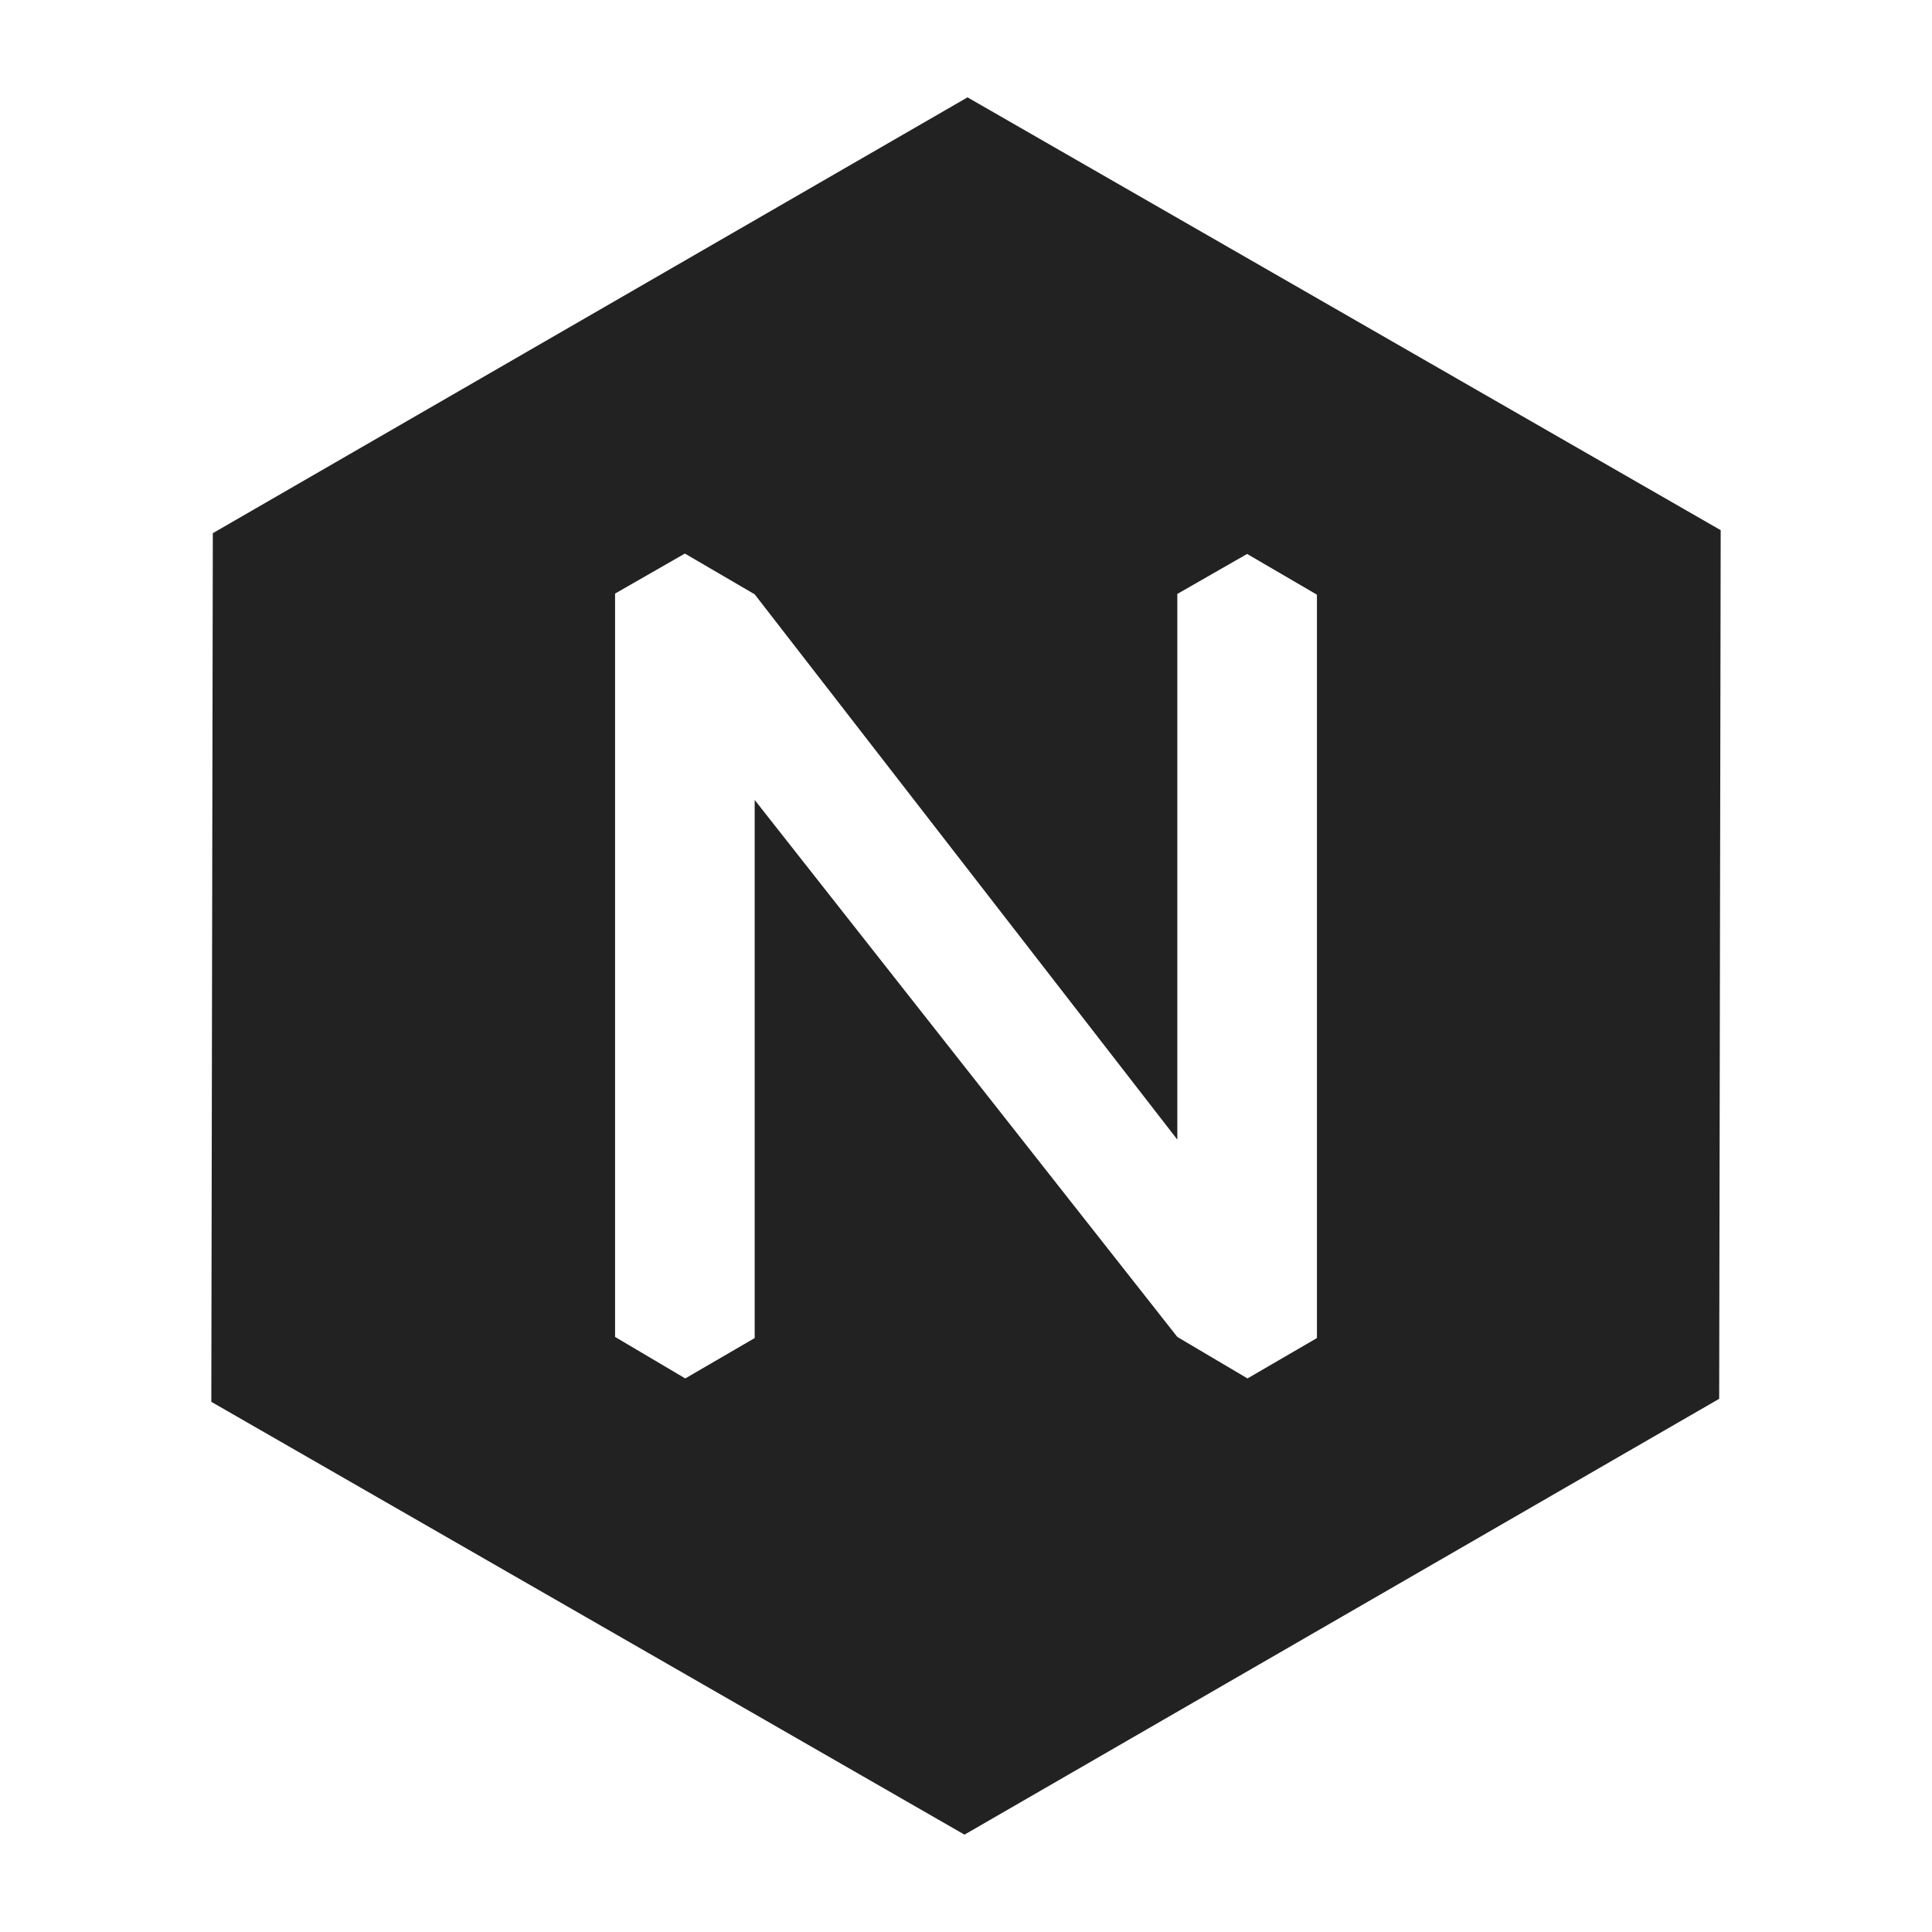
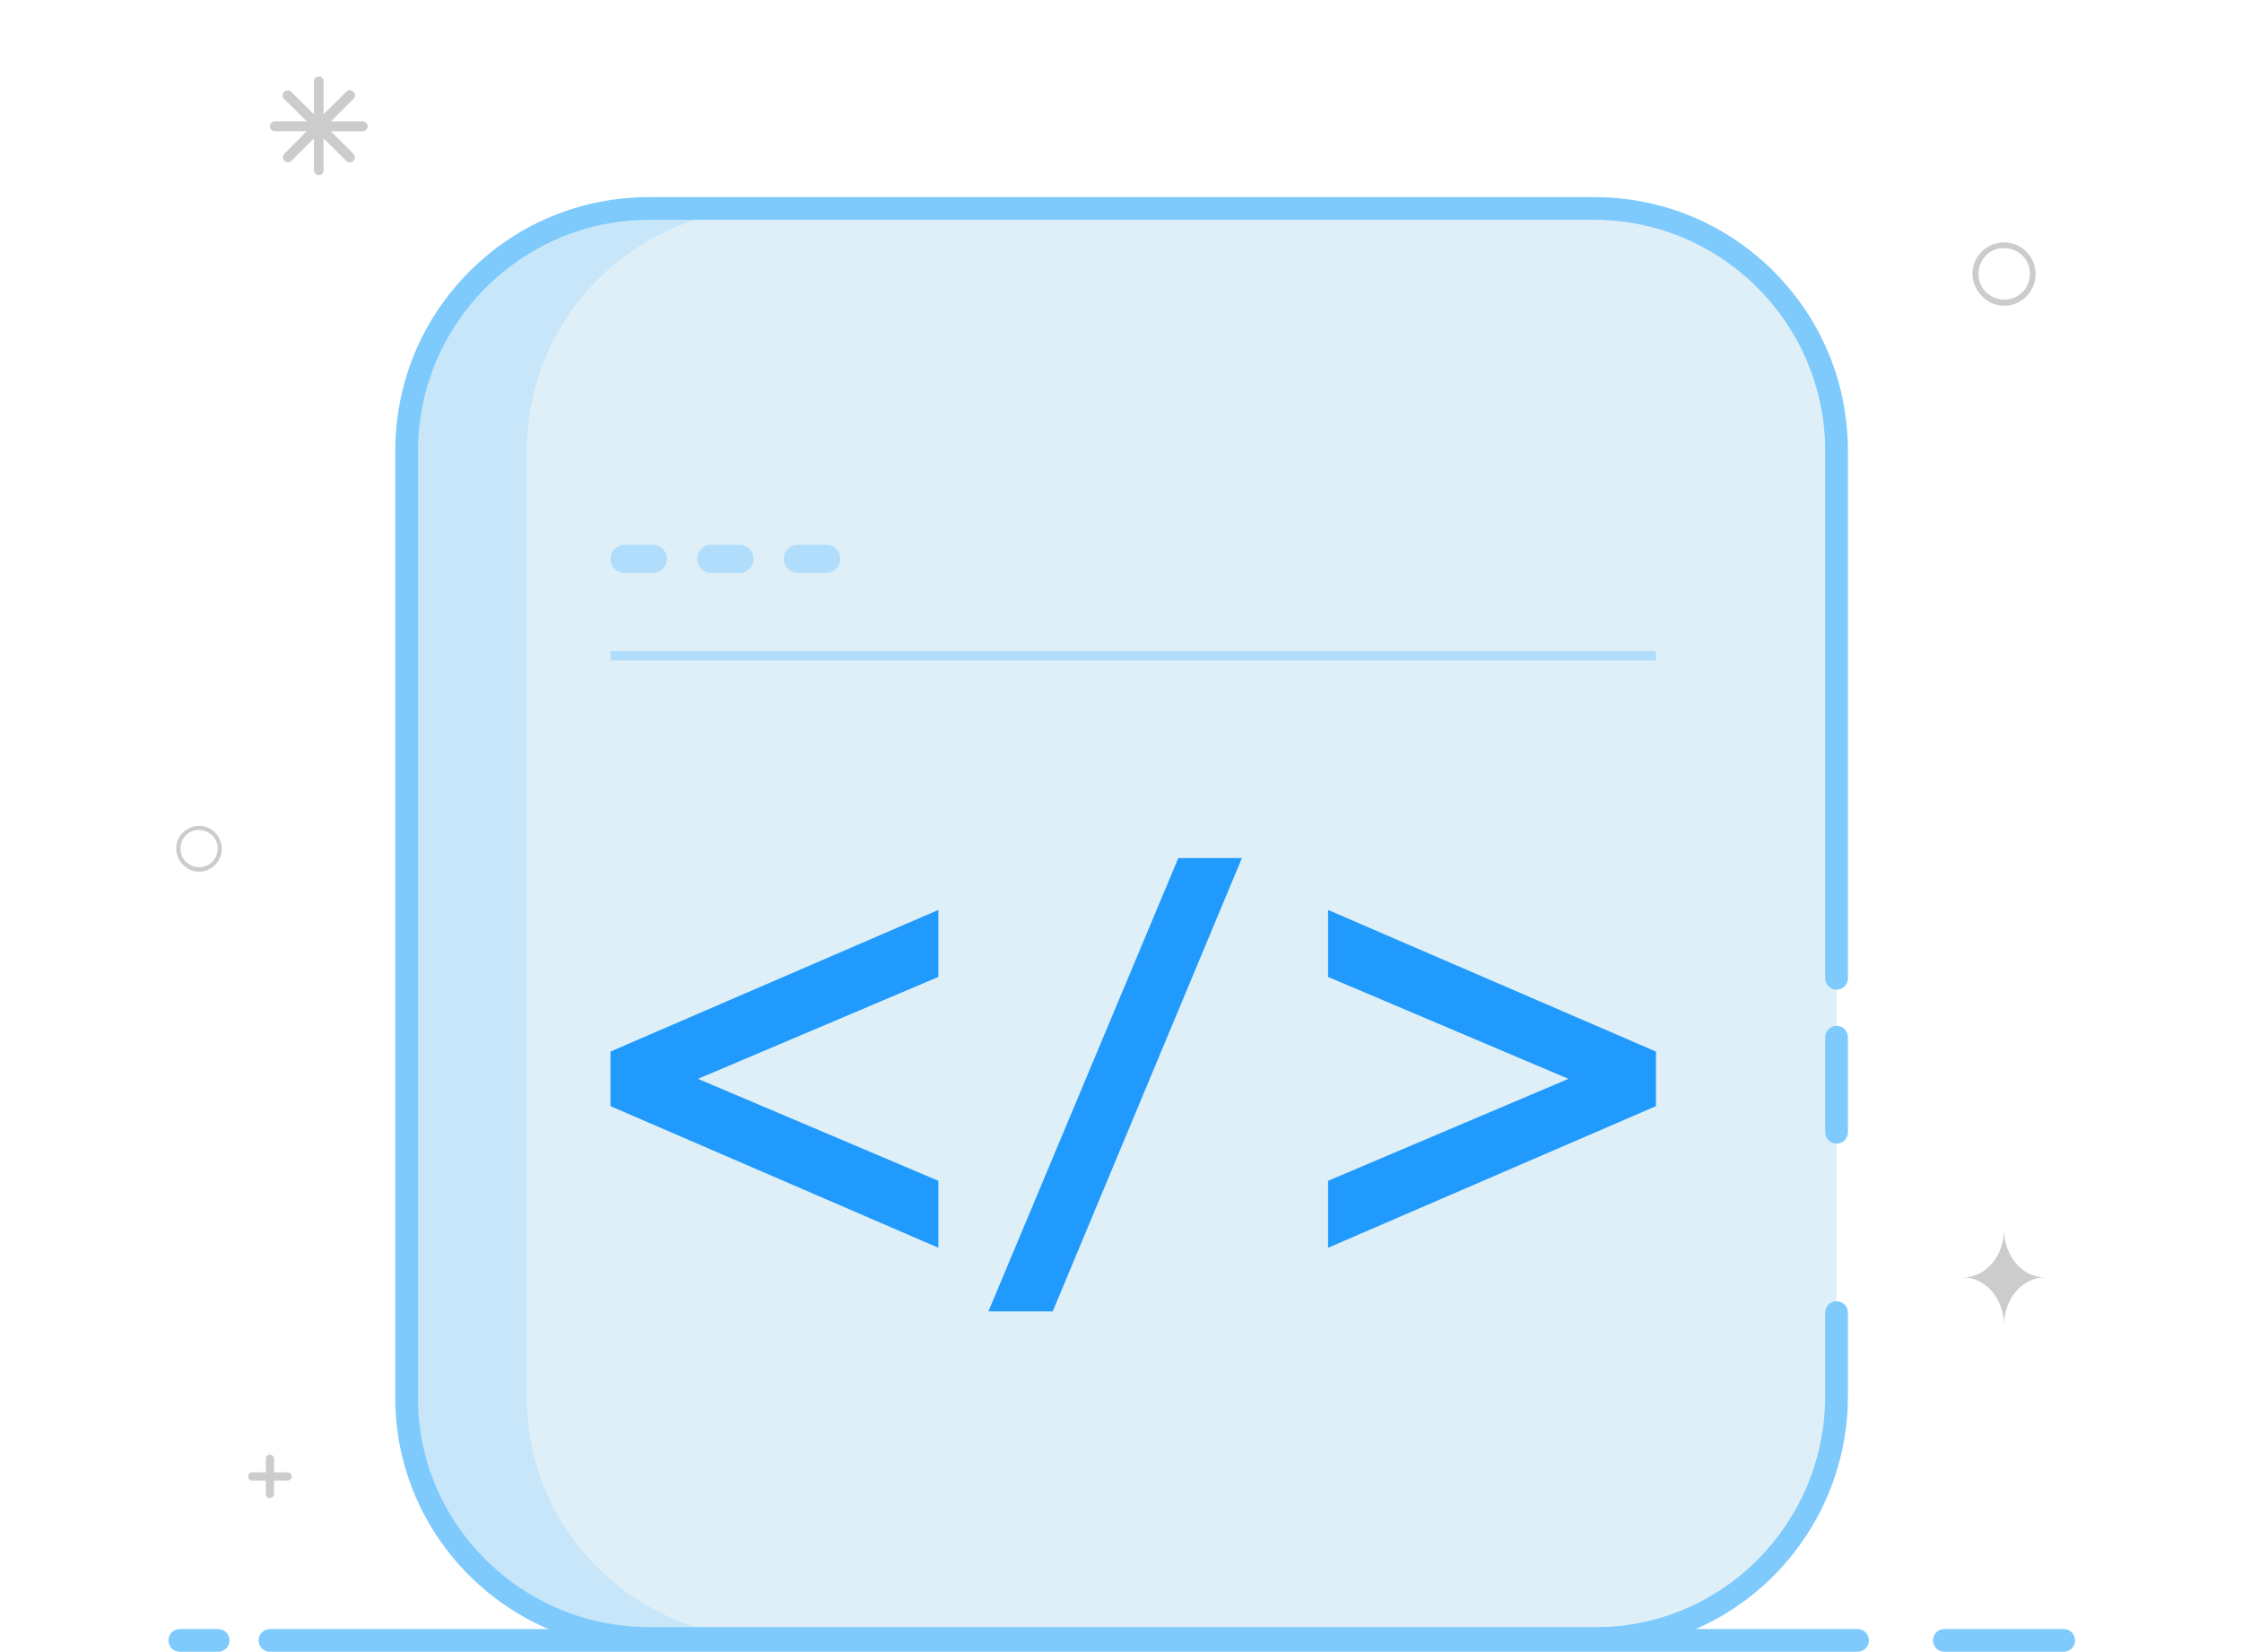
- <svg xmlns="http://www.w3.org/2000/svg" xml:space="preserve" enable-background="new 0 0 512 512" viewBox="0 0 512 512" height="512px" width="512px" y="0px" x="0px" id="NexT" version="1.1">
-   <defs id="defs3388" />
-   <path style="fill:#222222;fill-opacity:1" id="path3384" d="M 256.4,25.8 56.4,141.3 56,371.5 255.6,486.2 455.6,370.7 456,140.5 Z m 92.6,328.8 -18.4,10.7 -18.6,-11 0,0 -112,-142.3 0,142.6 -18.4,10.7 -18.6,-11 0,-197 18.5,-10.6 18.5,10.8 0,0 112,144.5 0,-144.6 18.5,-10.6 18.5,10.8 z" />
+ <svg xmlns="http://www.w3.org/2000/svg" t="1659597088221" class="icon" viewBox="0 0 1390 1024" version="1.1" p-id="5216" width="244.336" height="180">
+   <defs>
+     <style type="text/css">@font-face { font-family: feedback-iconfont; src: url("//at.alicdn.com/t/font_1031158_u69w8yhxdu.woff2?t=1630033759944") format("woff2"), url("//at.alicdn.com/t/font_1031158_u69w8yhxdu.woff?t=1630033759944") format("woff"), url("//at.alicdn.com/t/font_1031158_u69w8yhxdu.ttf?t=1630033759944") format("truetype"); }
+ </style>
+   </defs>
+   <path d="M1279.461 1023.999h-73.996a7.04 7.04 0 1 1 0-14.081h73.996a7.04 7.04 0 1 1 0 14.081zM1151.651 1023.999H167.345a7.04 7.04 0 1 1 0-14.081h984.305a7.04 7.04 0 1 1 0 14.081zM135.263 1023.999H111.46a7.04 7.04 0 1 1 0-14.081h23.803a7.04 7.04 0 1 1 0 14.081z" fill="#7ECAFC" p-id="5217" />
+   <path d="M137.455 524.924c-0.699-7.821-7.607-13.594-15.427-12.895a14.625 14.625 0 0 0-9.559 5.066 13.661 13.661 0 0 0-3.179 10.316 14.607 14.607 0 0 0 5.139 9.559 13.088 13.088 0 0 0 9.004 3.382h1.125c7.821-0.7 13.595-7.607 12.897-15.428z m-8.663 11.406a11.532 11.532 0 0 1-12.758-1.398 10.56 10.56 0 0 1-4.051-7.802 11.538 11.538 0 0 1 2.592-8.488 10.581 10.581 0 0 1 7.821-4.054h1.033a11.448 11.448 0 0 1 11.509 10.475 11.527 11.527 0 0 1-6.146 11.266zM1261.966 168.172c-0.969-10.821-10.526-18.81-21.346-17.841a20.228 20.228 0 0 0-13.225 7.008 18.904 18.904 0 0 0-4.401 14.274 20.216 20.216 0 0 0 7.114 13.225 18.114 18.114 0 0 0 12.457 4.679h1.559c10.819-0.966 18.807-10.524 17.842-21.346z m-11.987 15.782a15.956 15.956 0 0 1-17.652-1.935 14.615 14.615 0 0 1-5.608-10.795 15.966 15.966 0 0 1 3.588-11.746 14.642 14.642 0 0 1 10.823-5.608h1.429c8.28-0.073 15.222 6.242 15.922 14.494a15.946 15.946 0 0 1-8.502 15.589zM197.686 108.614a3.055 3.055 0 0 1-3.054-3.055V85.804l-13.953 13.953a3.132 3.132 0 0 1-4.429-4.427l13.955-13.953h-19.791a3.069 3.069 0 1 1 0-6.139h19.791L176.25 61.451a2.912 2.912 0 0 1 0-4.427 2.918 2.918 0 0 1 4.429 0l13.953 13.819V51.085a3.051 3.051 0 1 1 5.971 0v19.757l14.088-13.954a2.921 2.921 0 0 1 4.429 0 2.916 2.916 0 0 1 0 4.427L205.163 75.271h19.756a3.067 3.067 0 1 1 0 6.136h-19.756l13.955 13.956c0.791 0.787 1.098 1.941 0.81 3.022a3.14 3.14 0 0 1-2.214 2.216 3.135 3.135 0 0 1-3.025-0.813L200.601 85.802v19.756c0.335 1.711-1.374 3.054-3.051 3.054h0.137zM178.33 912.771h-8.444v-8.445a2.54 2.54 0 1 0-5.082 0v8.445h-8.444a2.54 2.54 0 1 0 0 5.082h8.444v8.444a2.528 2.528 0 0 0 2.527 2.526l0.026-0.109a2.525 2.525 0 0 0 2.528-2.528v-8.331h8.444a2.542 2.542 0 0 0 0-5.083zM1242.465 762.027c0 16.738-11.334 29.904-25.352 29.904 14.058 0 25.352 13.391 25.352 29.905 0-16.741 11.336-29.905 25.35-29.905-14.058 0-25.35-13.388-25.35-29.904z m0 0" fill="#CCCCCC" p-id="5218" />
+   <path d="M988.199 129.231H402.55C319.269 129.231 252.104 196.396 252.104 279.676v586.994c0 81.935 67.164 149.094 150.446 149.094h586.992c81.936 0 149.096-67.159 149.096-150.443V279.676c-0.001-83.28-67.16-150.444-150.439-150.444z" fill="#DFEFF7" p-id="5219" />
+   <path d="M326.618 866.669v-586.994c0-83.28 67.164-150.444 150.446-150.444h-74.514C319.269 129.231 252.104 196.396 252.104 279.676v586.994c0 81.935 67.164 149.094 150.446 149.094h74.514c-83.281 0-150.446-67.159-150.446-149.094z" fill="#C7E6F9" p-id="5220" />
+   <path d="M989.542 1022.804H402.55c-86.838 0-157.486-70.04-157.486-156.135v-586.994c0-42.159 16.356-81.733 46.054-111.431s69.273-46.054 111.431-46.054h585.649c42.157 0 81.732 16.356 111.429 46.054 29.696 29.699 46.051 69.272 46.051 111.431v326.868a7.04 7.04 0 1 1-14.081 0V279.676c0-79.073-64.329-143.404-143.399-143.404H402.55c-79.074 0-143.404 64.33-143.404 143.404v586.994c0 78.327 64.33 142.054 143.404 142.054h586.992c78.329 0 142.055-64.33 142.055-143.403v-51.587a7.04 7.04 0 1 1 14.081 0v51.587c-0.001 86.837-70.043 157.483-156.136 157.483z" fill="#7ECAFC" p-id="5221" />
+   <path d="M1138.637 709.004a7.04 7.04 0 0 1-7.04-7.04v-58.99a7.04 7.04 0 1 1 14.081 0v58.99a7.04 7.04 0 0 1-7.04 7.04z" fill="#7ECAFC" p-id="5222" />
+   <path d="M378.488 403.647h648.174v5.8H378.488z" fill="#B1DDFC" p-id="5223" />
+   <path d="M387.239 337.703H404.733c4.812 0 8.749 3.936 8.749 8.749 0 4.812-3.937 8.745-8.749 8.745h-17.495c-4.814 0-8.75-3.934-8.75-8.745 0-4.814 3.937-8.749 8.75-8.749zM440.958 337.703h17.498c4.811 0 8.748 3.936 8.748 8.749 0 4.812-3.938 8.745-8.748 8.745h-17.498c-4.811 0-8.747-3.934-8.747-8.745-0.001-4.814 3.936-8.749 8.747-8.749zM494.681 337.703h17.498c4.811 0 8.748 3.936 8.748 8.749 0 4.812-3.938 8.745-8.748 8.745h-17.498c-4.811 0-8.747-3.934-8.747-8.745-0.001-4.814 3.936-8.749 8.747-8.749z" fill="#B1DDFC" p-id="5224" />
+   <path d="M581.778 564.115v41.524l-149.047 63.196 149.047 63.201v41.519l-203.289-87.802v-33.839l203.289-87.799z m148.754-32.158h39.435l-117.309 281.022h-39.847l117.722-281.022z m92.842 32.158l203.291 87.797v33.839l-203.291 87.802V732.034l149.046-63.201-149.046-63.196v-41.521z m0 0" fill="#209AFD" p-id="5225" />
</svg>
